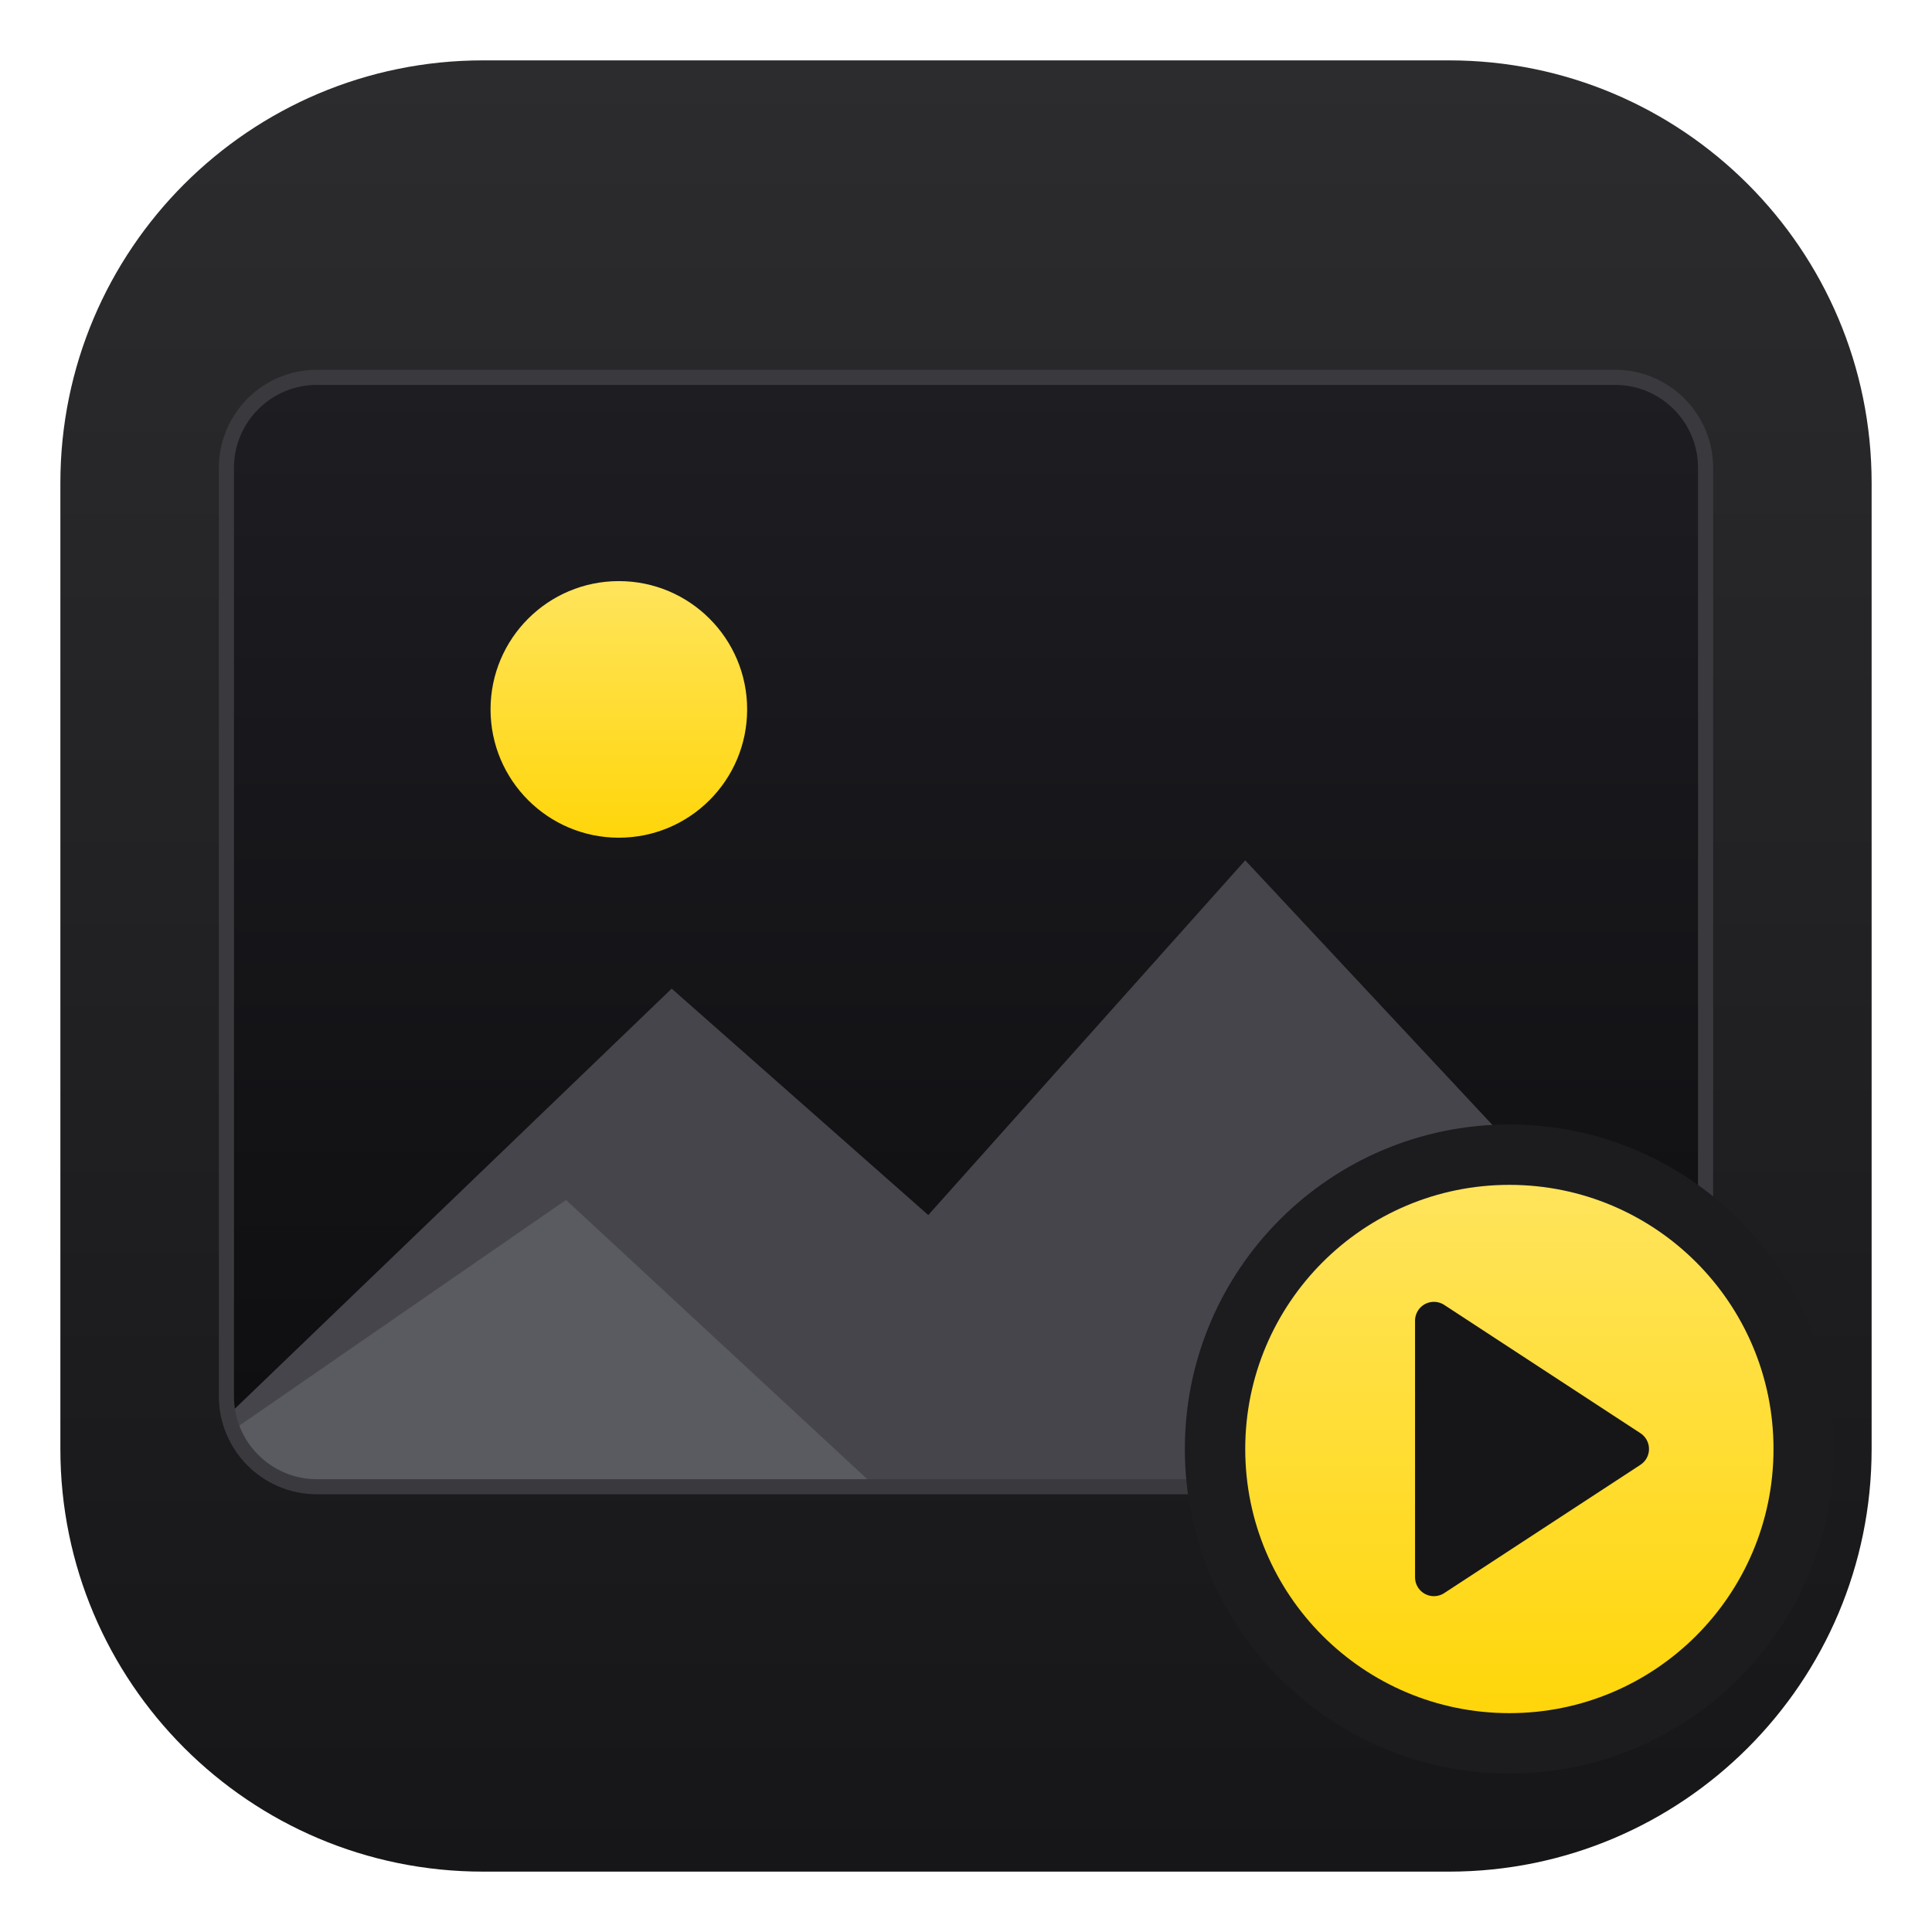
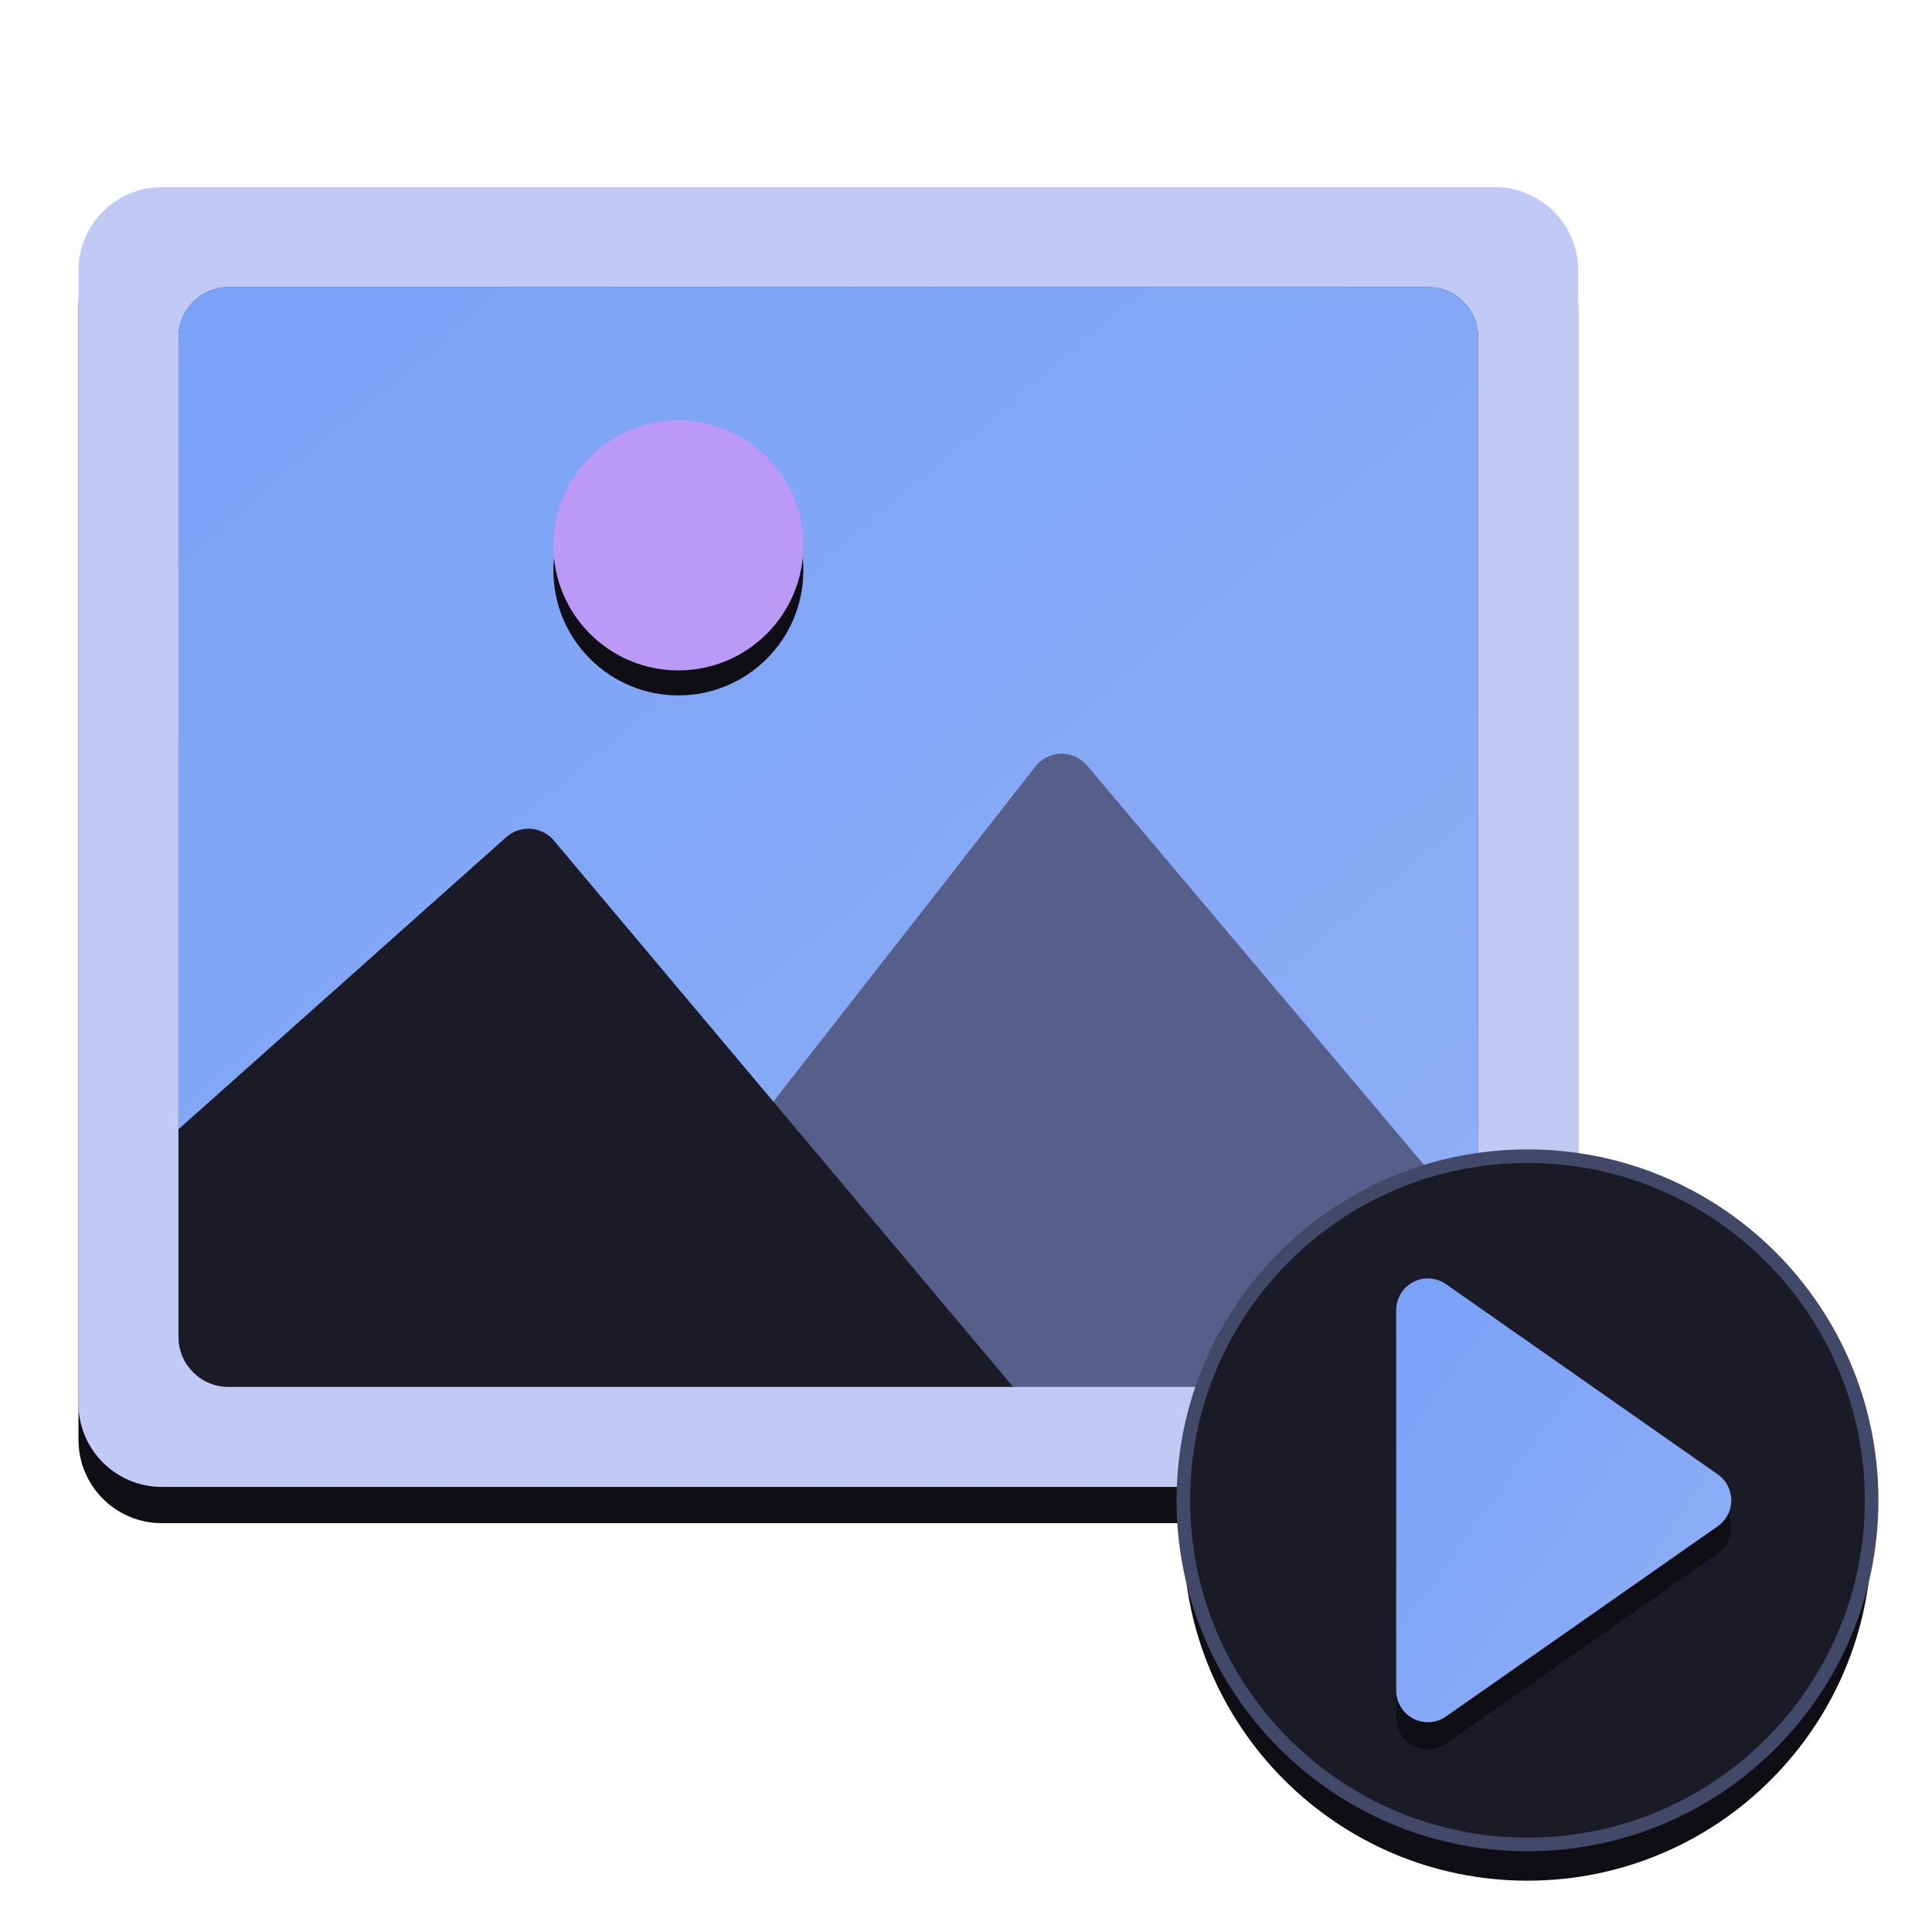
<svg xmlns="http://www.w3.org/2000/svg" width="512" height="512" viewBox="0 0 512 512">
  <defs>
-     <linearGradient id="tile" x1="0" y1="0" x2="0" y2="1">
-       <stop offset="0" stop-color="#2c2c2f" />
-       <stop offset="1" stop-color="#161618" />
-     </linearGradient>
-     <linearGradient id="picture" x1="0" y1="0" x2="0" y2="1">
-       <stop offset="0" stop-color="#1d1d22" />
-       <stop offset="1" stop-color="#0e0e10" />
-     </linearGradient>
-     <linearGradient id="accent" x1="0" y1="0" x2="0" y2="1">
-       <stop offset="0" stop-color="#FFE45C" />
-       <stop offset="1" stop-color="#FFD60A" />
+     <linearGradient id="main" x1="0" y1="0" x2="1" y2="1">
+       <stop stop-color="#7aa2f7" />
+       <stop offset="1" stop-color="#8faef6" />
    </linearGradient>
  </defs>
-   <rect x="16" y="16" width="480" height="480" rx="112" fill="url(#tile)" />
-   <rect x="60" y="100" width="392" height="294" rx="24" fill="url(#picture)" />
-   <circle cx="164" cy="188" r="34" fill="url(#accent)" />
-   <path d="M60.5 375 L178 262 L246 322 L330 228 L452 358.6 L452 370 A24 24 0 0 1 428 394 L84 394 A24 24 0 0 1 60.5 375 Z" fill="#45454b" />
-   <path d="M61.7 379 L150 318 L232 394 L84 394 A24 24 0 0 1 61.7 379 Z" fill="#5a5a61" />
-   <rect x="60" y="100" width="392" height="294" rx="24" fill="none" stroke="#3a3a3e" stroke-width="4" />
-   <circle cx="400" cy="384" r="86" fill="#1c1c1f" />
-   <circle cx="400" cy="384" r="70" fill="url(#accent)" />
-   <path d="M380 350 L432 384 L380 418 Z" fill="#161618" stroke="#161618" stroke-width="10" stroke-linejoin="round" />
+   <g transform="translate(256 256) scale(1.2) translate(-256 -256)">
+     <g transform="translate(60 84) scale(.92) translate(-76 -100)">
+       <rect x="76" y="100" width="360" height="312" rx="20" fill="#0e0e14" transform="translate(0 8.7)" />
+       <rect x="100" y="124" width="312" height="264" rx="12" fill="url(#main)" />
+       <g stroke-width="16" stroke-linejoin="round">
+         <path d="M190 400L312 244L420 372V400Z" fill="#565f89" stroke="#565f89" />
+         <path d="M92 400V344L184 262L300 400Z" fill="#1a1b26" stroke="#1a1b26" />
+       </g>
+       <path d="M96 100H416A20 20 0 0 1 436 120V392A20 20 0 0 1 416 412H96A20 20 0 0 1 76 392V120A20 20 0 0 1 96 100Z M112 124A12 12 0 0 0 100 136V376A12 12 0 0 0 112 388H400A12 12 0 0 0 412 376V136A12 12 0 0 0 400 124Z" fill="#c0caf5" fill-rule="evenodd" />
+       <circle cx="220" cy="186" r="30" fill="#0e0e14" transform="translate(0 6)" />
+       <circle cx="220" cy="186" r="30" fill="#bb9af7" />
+     </g>
+     <circle cx="380" cy="374" r="76" fill="#0e0e14" transform="translate(0 8)" />
+     <circle cx="380" cy="374" r="76" fill="#1a1b26" stroke="#414868" stroke-width="3" />
+     <path d="M358 332L418 374L358 416Z" fill="#0e0e14" stroke="#0e0e14" stroke-width="14" stroke-linejoin="round" transform="translate(0 6)" />
+     <path d="M358 332L418 374L358 416Z" fill="url(#main)" stroke="url(#main)" stroke-width="14" stroke-linejoin="round" />
+   </g>
</svg>
